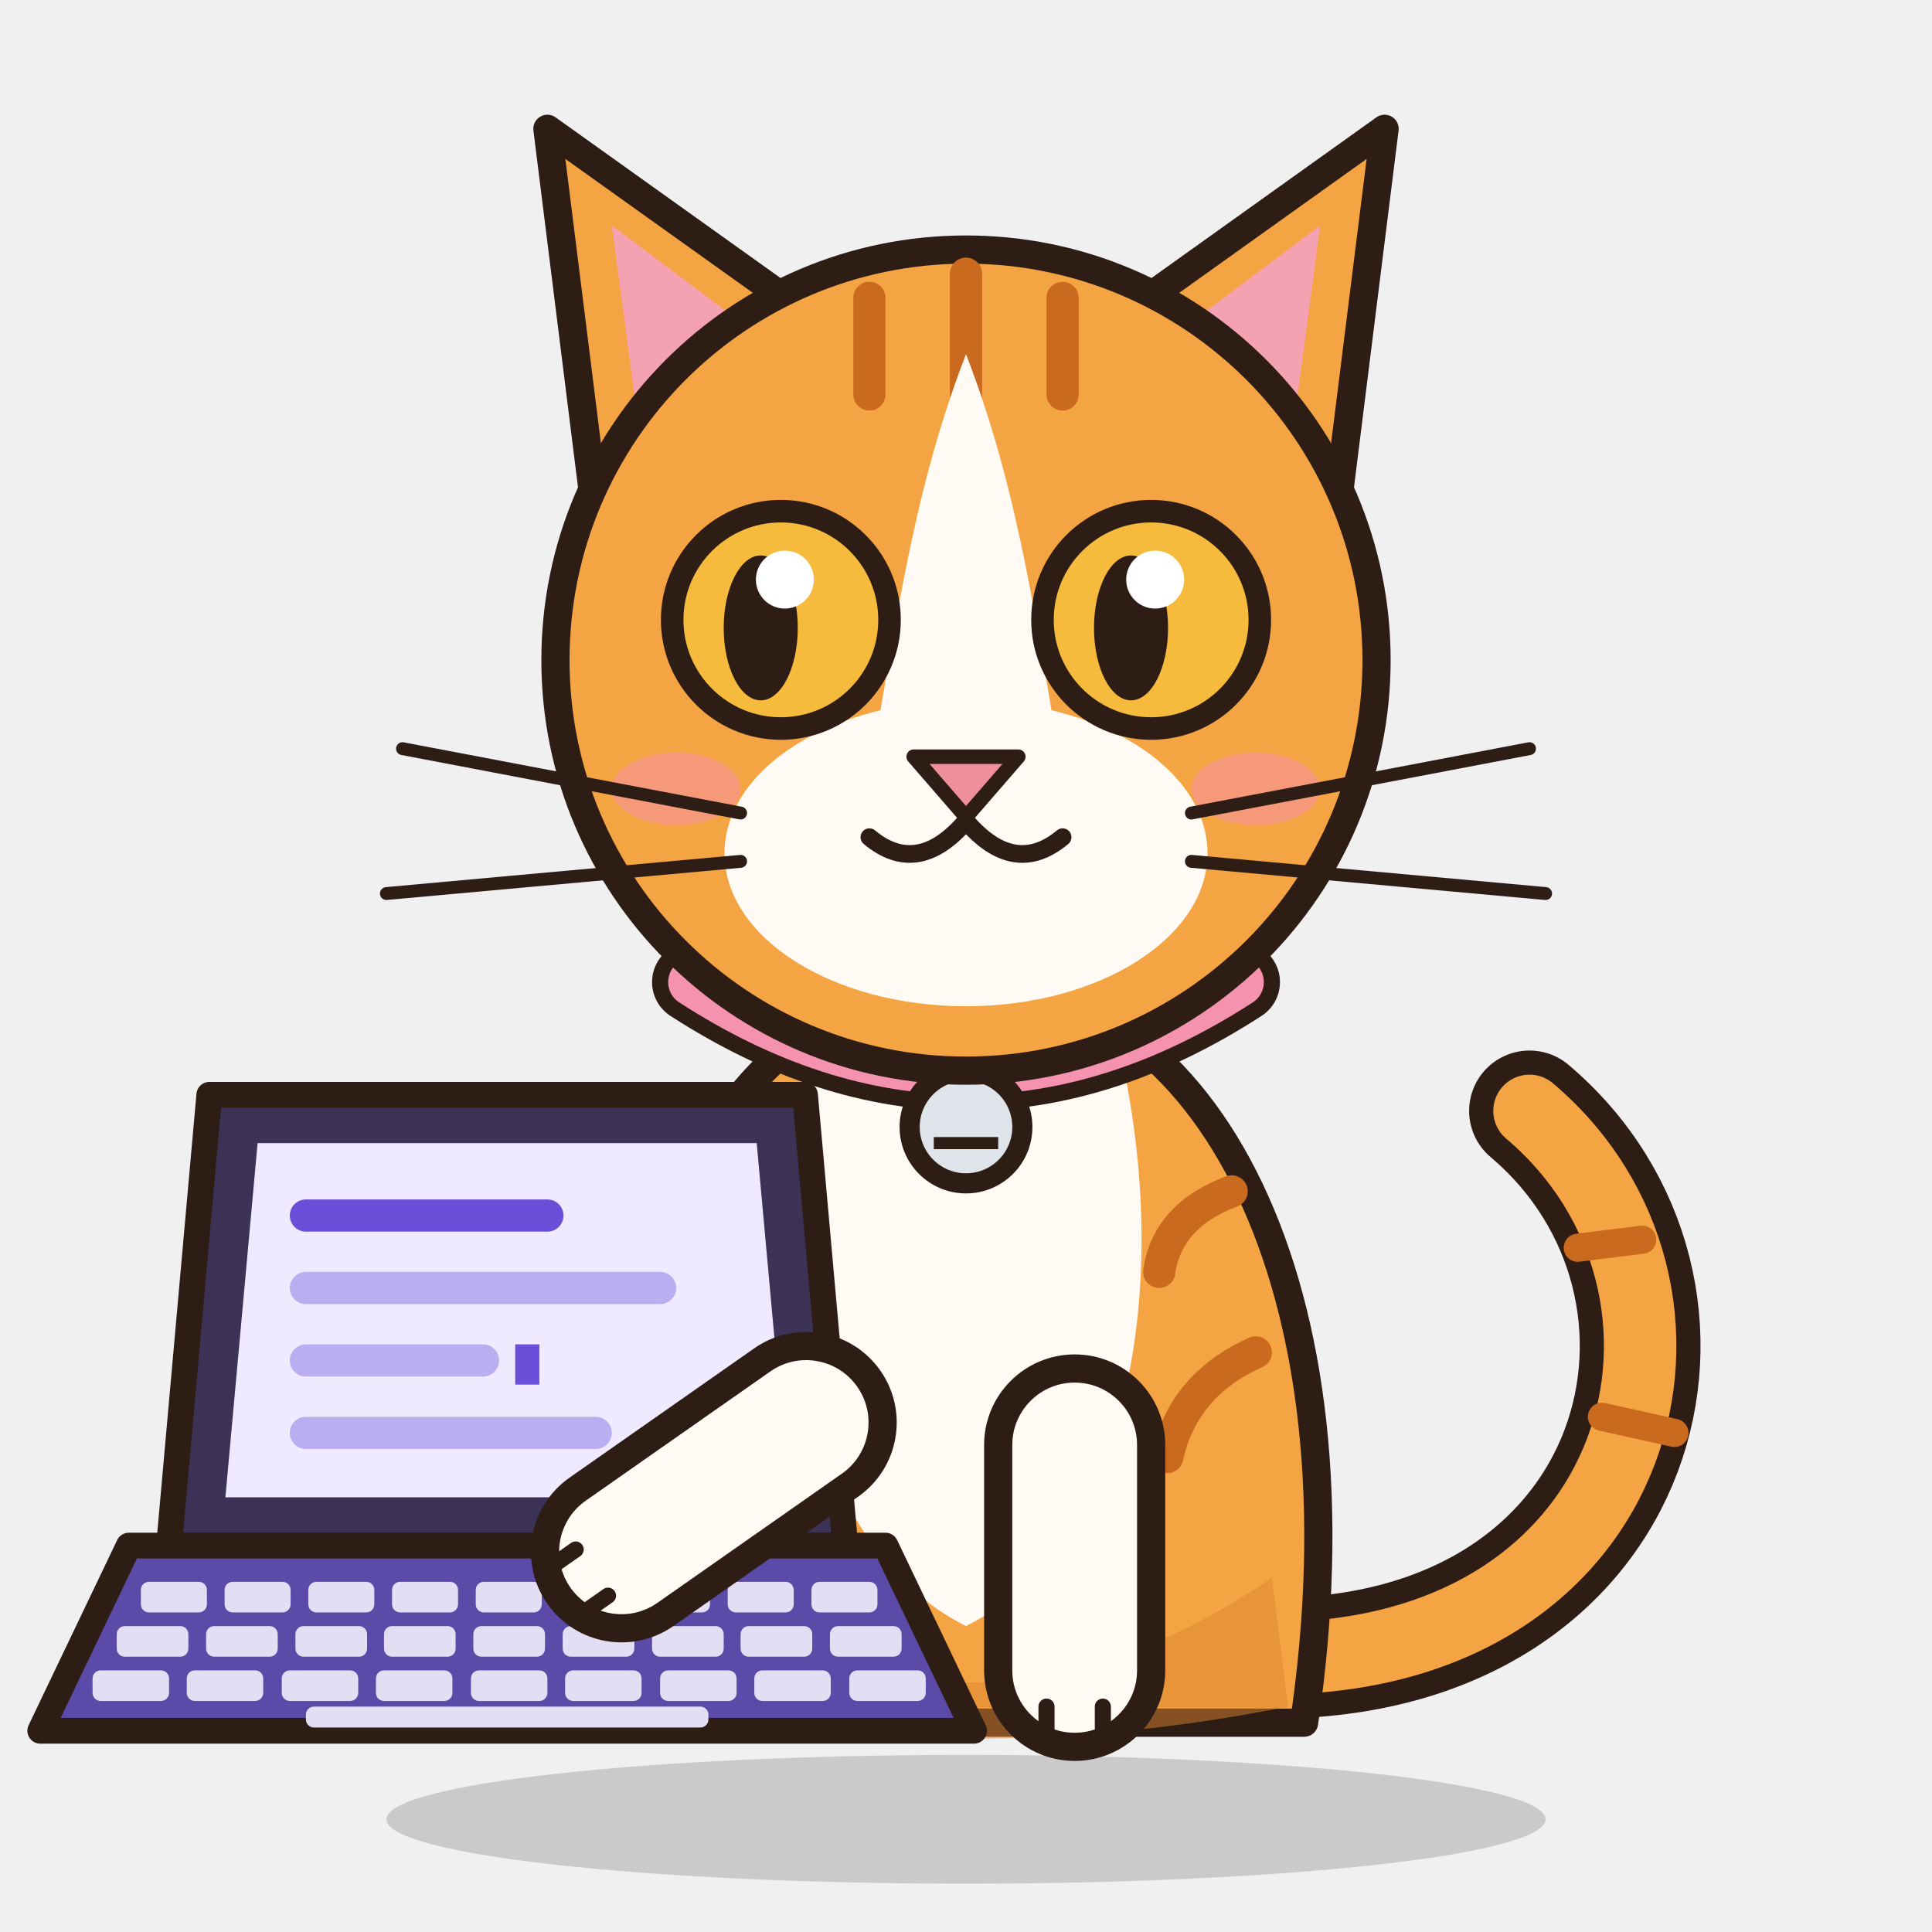
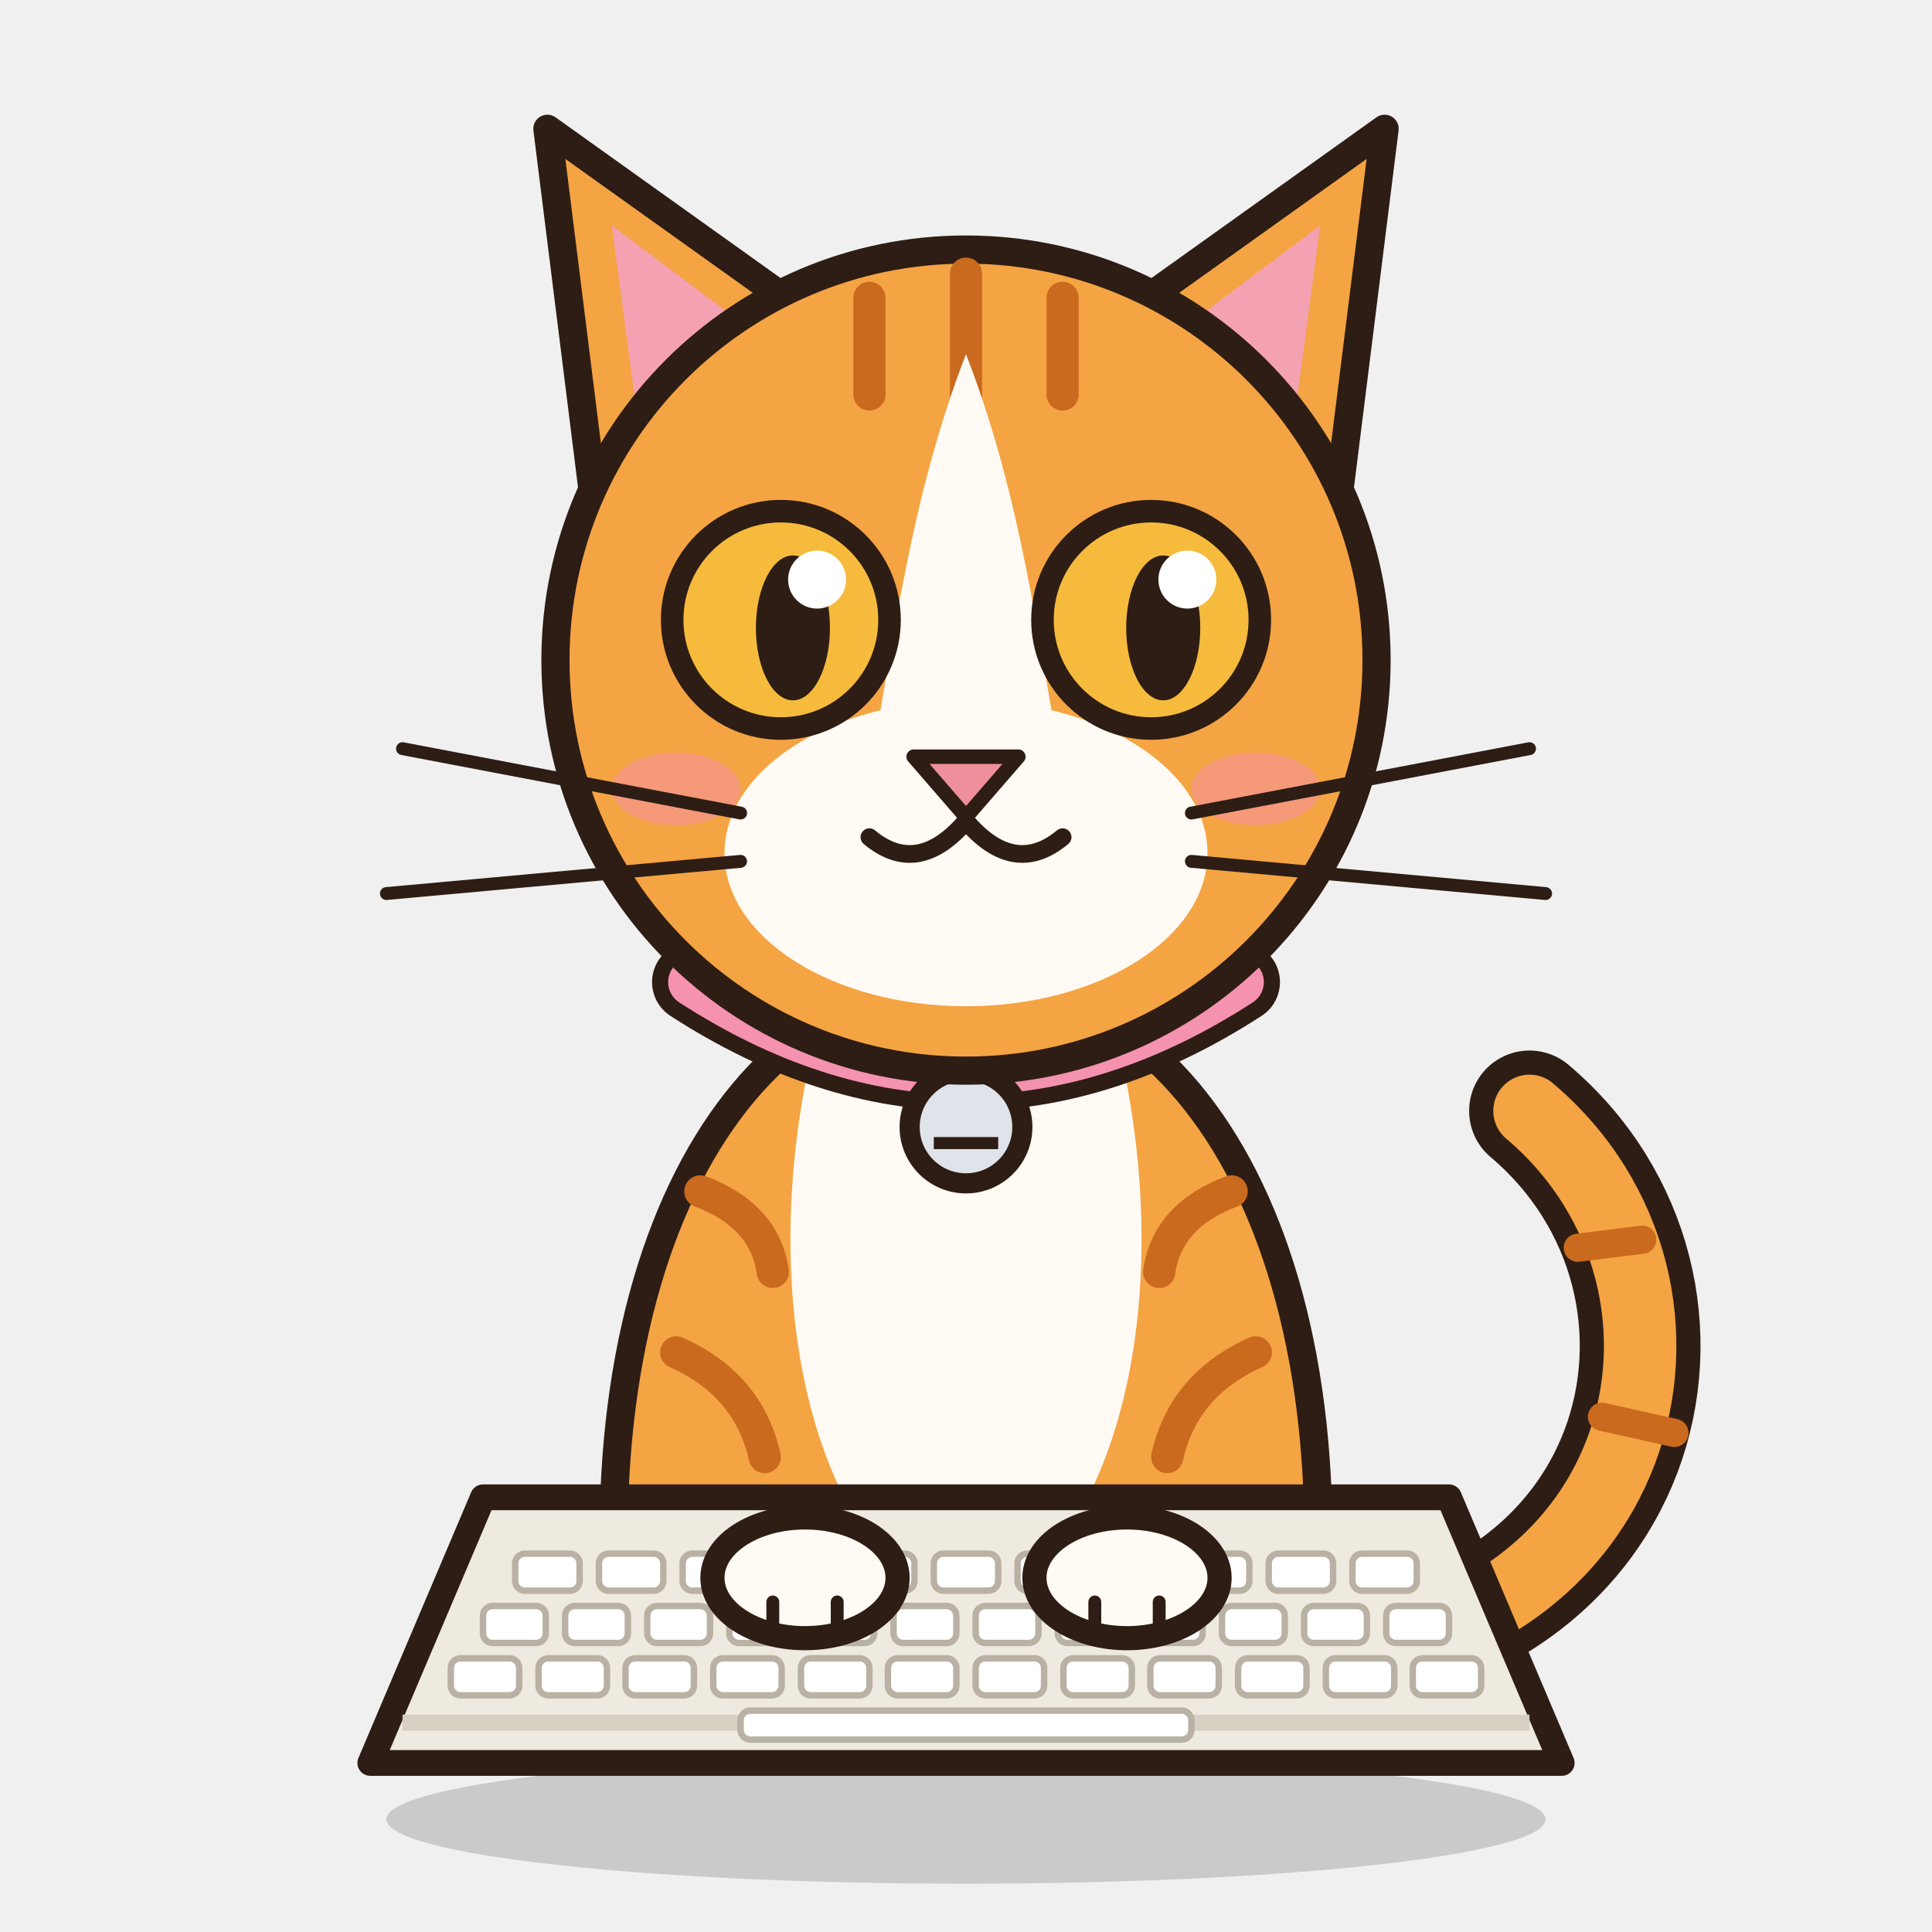
<svg xmlns="http://www.w3.org/2000/svg" width="240" height="240" viewBox="0 0 240 240">
  <ellipse cx="120" cy="226" rx="72" ry="8" fill="#000" opacity=".16" />
  <path d="M158 206 C 205 206, 216 160, 190 138" stroke="#2e1d14" stroke-width="15" stroke-linejoin="round" stroke-linecap="round" fill="none" />
  <path d="M158 206 C 205 206, 216 160, 190 138" stroke="#f4a443" stroke-width="9" fill="none" stroke-linecap="round" />
  <path d="M199 176 l9 2 M196 155 l8 -1" stroke="#c96a1f" stroke-width="3.5" stroke-linecap="round" />
  <path d="M78 214 C 70 160, 90 122, 120 122 C 150 122, 170 160, 162 214 Z" fill="#f4a443" stroke="#2e1d14" stroke-width="3.5" stroke-linejoin="round" stroke-linecap="round" />
  <path d="M82 196 Q 120 222 158 196 L 160 212 Q 120 220 80 212 Z" fill="#dc8530" opacity=".5" />
  <path d="M101 130 C 94 160, 100 192, 120 202 C 140 192, 146 160, 139 130 Z" fill="#fffaf3" />
  <path d="M84 168 q9 4 11 13 M87 148 q8 3 9 10 M156 168 q-9 4 -11 13 M153 148 q-8 3 -9 10" stroke="#c96a1f" stroke-width="4" fill="none" stroke-linecap="round" />
-   <rect x="124" y="170" width="19" height="47" rx="9.5" fill="#fffaf3" stroke="#2e1d14" stroke-width="3.5" stroke-linejoin="round" stroke-linecap="round" />
-   <path d="M130 212 v4 M137 212 v4" stroke="#2e1d14" stroke-width="2" stroke-linecap="round" />
  <path d="M86 122 Q 120 144 154 122" stroke="#2e1d14" stroke-width="10" stroke-linejoin="round" stroke-linecap="round" fill="none" />
  <path d="M86 122 Q 120 144 154 122" stroke="#f592b0" stroke-width="6" fill="none" stroke-linecap="round" />
  <circle cx="120" cy="140" r="7" fill="#dfe3ea" stroke="#2e1d14" stroke-width="2.5" stroke-linejoin="round" stroke-linecap="round" />
  <path d="M116 142 h8" stroke="#2e1d14" stroke-width="1.5" />
  <path d="M75 72 L68 16 L110 46 Z" fill="#f4a443" stroke="#2e1d14" stroke-width="3.5" stroke-linejoin="round" stroke-linecap="round" />
  <path d="M80 58 L76 28 L100 46 Z" fill="#f4a1b2" />
  <path d="M130 46 L172 16 L165 72 Z" fill="#f4a443" stroke="#2e1d14" stroke-width="3.5" stroke-linejoin="round" stroke-linecap="round" />
  <path d="M140 46 L164 28 L160 58 Z" fill="#f4a1b2" />
  <circle cx="120" cy="82" r="51" fill="#f4a443" stroke="#2e1d14" stroke-width="3.5" stroke-linejoin="round" stroke-linecap="round" />
  <path d="M108 37 v12 M120 34 v15 M132 37 v12" stroke="#c96a1f" stroke-width="4" stroke-linecap="round" />
  <path d="M120 44 C 113 62, 111 80, 108 96 L 132 96 C 129 80, 127 62, 120 44 Z" fill="#fffaf3" />
  <ellipse cx="120" cy="106" rx="30" ry="19" fill="#fffaf3" />
  <ellipse cx="84" cy="98" rx="8" ry="4.5" fill="#f58fa5" opacity=".55" />
  <ellipse cx="156" cy="98" rx="8" ry="4.5" fill="#f58fa5" opacity=".55" />
  <path d="M113.5 94 h13 l-6.5 7.5 z" fill="#ef8f9c" stroke="#2e1d14" stroke-width="1.8" stroke-linejoin="round" stroke-linecap="round" />
  <path d="M92 101 L50 93 M92 107 L48 111 M148 101 L190 93 M148 107 L192 111" stroke="#2e1d14" stroke-width="1.6" stroke-linecap="round" />
  <circle cx="97" cy="77" r="13.5" fill="#f6bb3c" stroke="#2e1d14" stroke-width="2.8" stroke-linejoin="round" stroke-linecap="round" />
  <circle cx="143" cy="77" r="13.5" fill="#f6bb3c" stroke="#2e1d14" stroke-width="2.8" stroke-linejoin="round" stroke-linecap="round" />
-   <ellipse cx="94.5" cy="78" rx="4.6" ry="9" fill="#2e1d14" />
-   <ellipse cx="140.5" cy="78" rx="4.6" ry="9" fill="#2e1d14" />
-   <circle cx="97.5" cy="72" r="3.6" fill="#fff" />
-   <circle cx="143.5" cy="72" r="3.6" fill="#fff" />
+   <ellipse cx="98.5" cy="78" rx="4.6" ry="9" fill="#2e1d14" />
+   <ellipse cx="144.5" cy="78" rx="4.6" ry="9" fill="#2e1d14" />
+   <circle cx="101.5" cy="72" r="3.6" fill="#fff" />
+   <circle cx="147.5" cy="72" r="3.6" fill="#fff" />
  <path d="M120 102 q-6 7 -12 2 M120 102 q6 7 12 2" stroke="#2e1d14" stroke-width="2.2" stroke-linejoin="round" stroke-linecap="round" fill="none" />
-   <path d="M26 136 L100 136 L105 192 L21 192 Z" fill="#3b3256" stroke="#2e1d14" stroke-width="3.2" stroke-linejoin="round" stroke-linecap="round" />
-   <path d="M32 142 L94 142 L98 186 L28 186 Z" fill="#efeaff" />
-   <rect x="36" y="149" width="34" height="4" rx="2" fill="#6b4fd8" />
-   <rect x="36" y="158" width="48" height="4" rx="2" fill="#b9aef0" />
-   <rect x="36" y="167" width="26" height="4" rx="2" fill="#b9aef0" />
-   <rect x="64" y="167" width="3" height="5" fill="#6b4fd8" class="caret" />
-   <rect x="36" y="176" width="40" height="4" rx="2" fill="#b9aef0" />
-   <path d="M16 192 L110 192 L121 215 L5 215 Z" fill="#5b4aa8" stroke="#2e1d14" stroke-width="3.2" stroke-linejoin="round" stroke-linecap="round" />
-   <rect x="17.5" y="196.5" width="8.2" height="3.8" rx="1" fill="#e4def5" />
-   <rect x="27.9" y="196.5" width="8.2" height="3.8" rx="1" fill="#e4def5" />
-   <rect x="38.3" y="196.5" width="8.2" height="3.8" rx="1" fill="#e4def5" />
-   <rect x="48.7" y="196.5" width="8.2" height="3.8" rx="1" fill="#e4def5" />
-   <rect x="59.1" y="196.5" width="8.2" height="3.8" rx="1" fill="#e4def5" />
-   <rect x="69.6" y="196.5" width="8.2" height="3.8" rx="1" fill="#e4def5" />
-   <rect x="80.0" y="196.5" width="8.2" height="3.8" rx="1" fill="#e4def5" />
-   <rect x="90.4" y="196.5" width="8.2" height="3.8" rx="1" fill="#e4def5" />
-   <rect x="100.8" y="196.5" width="8.2" height="3.8" rx="1" fill="#e4def5" />
-   <rect x="14.5" y="202" width="8.9" height="3.8" rx="1" fill="#e4def5" />
-   <rect x="25.6" y="202" width="8.9" height="3.8" rx="1" fill="#e4def5" />
-   <rect x="36.7" y="202" width="8.9" height="3.8" rx="1" fill="#e4def5" />
-   <rect x="47.7" y="202" width="8.9" height="3.8" rx="1" fill="#e4def5" />
-   <rect x="58.8" y="202" width="8.9" height="3.8" rx="1" fill="#e4def5" />
-   <rect x="69.9" y="202" width="8.9" height="3.8" rx="1" fill="#e4def5" />
-   <rect x="81.0" y="202" width="8.9" height="3.8" rx="1" fill="#e4def5" />
-   <rect x="92.0" y="202" width="8.9" height="3.8" rx="1" fill="#e4def5" />
-   <rect x="103.1" y="202" width="8.9" height="3.8" rx="1" fill="#e4def5" />
-   <rect x="11.5" y="207.5" width="9.5" height="3.8" rx="1" fill="#e4def5" />
-   <rect x="23.2" y="207.5" width="9.5" height="3.8" rx="1" fill="#e4def5" />
-   <rect x="35.0" y="207.5" width="9.5" height="3.8" rx="1" fill="#e4def5" />
-   <rect x="46.7" y="207.5" width="9.5" height="3.8" rx="1" fill="#e4def5" />
-   <rect x="58.5" y="207.5" width="9.5" height="3.8" rx="1" fill="#e4def5" />
-   <rect x="70.2" y="207.5" width="9.5" height="3.8" rx="1" fill="#e4def5" />
-   <rect x="82.0" y="207.5" width="9.5" height="3.8" rx="1" fill="#e4def5" />
-   <rect x="93.7" y="207.5" width="9.5" height="3.8" rx="1" fill="#e4def5" />
-   <rect x="105.5" y="207.5" width="9.5" height="3.8" rx="1" fill="#e4def5" />
-   <rect x="38" y="212" width="50" height="2.6" rx="1" fill="#e4def5" />
-   <g transform="rotate(55 106 172)">
-     <rect x="97" y="170" width="19" height="47" rx="9.5" fill="#fffaf3" stroke="#2e1d14" stroke-width="3.5" stroke-linejoin="round" stroke-linecap="round" />
-     <path d="M103 212 v4 M110 212 v4" stroke="#2e1d14" stroke-width="2" stroke-linecap="round" />
-   </g>
+   <path d="M60 186 L180 186 L194 219 L46 219 Z" fill="#efeae0" stroke="#2e1d14" stroke-width="3.2" stroke-linejoin="round" stroke-linecap="round" />
+   <path d="M50 214 L190 214" stroke="#d6cfc2" stroke-width="2" />
+   <rect x="64.0" y="193" width="8.0" height="4.6" rx="1.2" fill="#ffffff" stroke="#b9b1a4" stroke-width=".8" />
+   <rect x="74.4" y="193" width="8.0" height="4.6" rx="1.2" fill="#ffffff" stroke="#b9b1a4" stroke-width=".8" />
+   <rect x="84.8" y="193" width="8.0" height="4.6" rx="1.2" fill="#ffffff" stroke="#b9b1a4" stroke-width=".8" />
+   <rect x="95.2" y="193" width="8.0" height="4.6" rx="1.2" fill="#ffffff" stroke="#b9b1a4" stroke-width=".8" />
+   <rect x="105.6" y="193" width="8.0" height="4.6" rx="1.2" fill="#ffffff" stroke="#b9b1a4" stroke-width=".8" />
+   <rect x="116.0" y="193" width="8.0" height="4.6" rx="1.2" fill="#ffffff" stroke="#b9b1a4" stroke-width=".8" />
+   <rect x="126.4" y="193" width="8.0" height="4.6" rx="1.2" fill="#ffffff" stroke="#b9b1a4" stroke-width=".8" />
+   <rect x="136.8" y="193" width="8.0" height="4.6" rx="1.2" fill="#ffffff" stroke="#b9b1a4" stroke-width=".8" />
+   <rect x="147.2" y="193" width="8.0" height="4.6" rx="1.2" fill="#ffffff" stroke="#b9b1a4" stroke-width=".8" />
+   <rect x="157.6" y="193" width="8.0" height="4.6" rx="1.2" fill="#ffffff" stroke="#b9b1a4" stroke-width=".8" />
+   <rect x="168.0" y="193" width="8.0" height="4.6" rx="1.2" fill="#ffffff" stroke="#b9b1a4" stroke-width=".8" />
+   <rect x="60.0" y="199.5" width="7.8" height="4.6" rx="1.2" fill="#ffffff" stroke="#b9b1a4" stroke-width=".8" />
+   <rect x="70.2" y="199.5" width="7.8" height="4.6" rx="1.2" fill="#ffffff" stroke="#b9b1a4" stroke-width=".8" />
+   <rect x="80.4" y="199.5" width="7.8" height="4.6" rx="1.2" fill="#ffffff" stroke="#b9b1a4" stroke-width=".8" />
+   <rect x="90.6" y="199.5" width="7.8" height="4.6" rx="1.2" fill="#ffffff" stroke="#b9b1a4" stroke-width=".8" />
+   <rect x="100.8" y="199.5" width="7.8" height="4.6" rx="1.2" fill="#ffffff" stroke="#b9b1a4" stroke-width=".8" />
+   <rect x="111.0" y="199.5" width="7.8" height="4.6" rx="1.2" fill="#ffffff" stroke="#b9b1a4" stroke-width=".8" />
+   <rect x="121.2" y="199.5" width="7.8" height="4.6" rx="1.2" fill="#ffffff" stroke="#b9b1a4" stroke-width=".8" />
+   <rect x="131.4" y="199.5" width="7.8" height="4.6" rx="1.2" fill="#ffffff" stroke="#b9b1a4" stroke-width=".8" />
+   <rect x="141.6" y="199.5" width="7.8" height="4.6" rx="1.2" fill="#ffffff" stroke="#b9b1a4" stroke-width=".8" />
+   <rect x="151.8" y="199.5" width="7.8" height="4.6" rx="1.2" fill="#ffffff" stroke="#b9b1a4" stroke-width=".8" />
+   <rect x="162.0" y="199.5" width="7.8" height="4.6" rx="1.2" fill="#ffffff" stroke="#b9b1a4" stroke-width=".8" />
+   <rect x="172.2" y="199.5" width="7.8" height="4.6" rx="1.2" fill="#ffffff" stroke="#b9b1a4" stroke-width=".8" />
+   <rect x="56.0" y="206" width="8.5" height="4.6" rx="1.2" fill="#ffffff" stroke="#b9b1a4" stroke-width=".8" />
+   <rect x="66.9" y="206" width="8.5" height="4.6" rx="1.2" fill="#ffffff" stroke="#b9b1a4" stroke-width=".8" />
+   <rect x="77.7" y="206" width="8.5" height="4.6" rx="1.2" fill="#ffffff" stroke="#b9b1a4" stroke-width=".8" />
+   <rect x="88.6" y="206" width="8.5" height="4.6" rx="1.2" fill="#ffffff" stroke="#b9b1a4" stroke-width=".8" />
+   <rect x="99.5" y="206" width="8.5" height="4.6" rx="1.2" fill="#ffffff" stroke="#b9b1a4" stroke-width=".8" />
+   <rect x="110.3" y="206" width="8.5" height="4.6" rx="1.2" fill="#ffffff" stroke="#b9b1a4" stroke-width=".8" />
+   <rect x="121.2" y="206" width="8.5" height="4.6" rx="1.2" fill="#ffffff" stroke="#b9b1a4" stroke-width=".8" />
+   <rect x="132.1" y="206" width="8.5" height="4.6" rx="1.2" fill="#ffffff" stroke="#b9b1a4" stroke-width=".8" />
+   <rect x="142.9" y="206" width="8.5" height="4.6" rx="1.2" fill="#ffffff" stroke="#b9b1a4" stroke-width=".8" />
+   <rect x="153.8" y="206" width="8.5" height="4.6" rx="1.2" fill="#ffffff" stroke="#b9b1a4" stroke-width=".8" />
+   <rect x="164.7" y="206" width="8.5" height="4.6" rx="1.2" fill="#ffffff" stroke="#b9b1a4" stroke-width=".8" />
+   <rect x="175.5" y="206" width="8.5" height="4.6" rx="1.2" fill="#ffffff" stroke="#b9b1a4" stroke-width=".8" />
+   <rect x="92" y="212.5" width="56" height="3.6" rx="1.2" fill="#ffffff" stroke="#b9b1a4" stroke-width=".8" />
+   <ellipse cx="100" cy="196" rx="11.5" ry="7.5" fill="#fffaf3" stroke="#2e1d14" stroke-width="3" stroke-linejoin="round" stroke-linecap="round" />
+   <ellipse cx="140" cy="196" rx="11.5" ry="7.5" fill="#fffaf3" stroke="#2e1d14" stroke-width="3" stroke-linejoin="round" stroke-linecap="round" />
+   <path d="M96 199 v3 M104 199 v3 M136 199 v3 M144 199 v3" stroke="#2e1d14" stroke-width="1.6" stroke-linecap="round" />
</svg>
